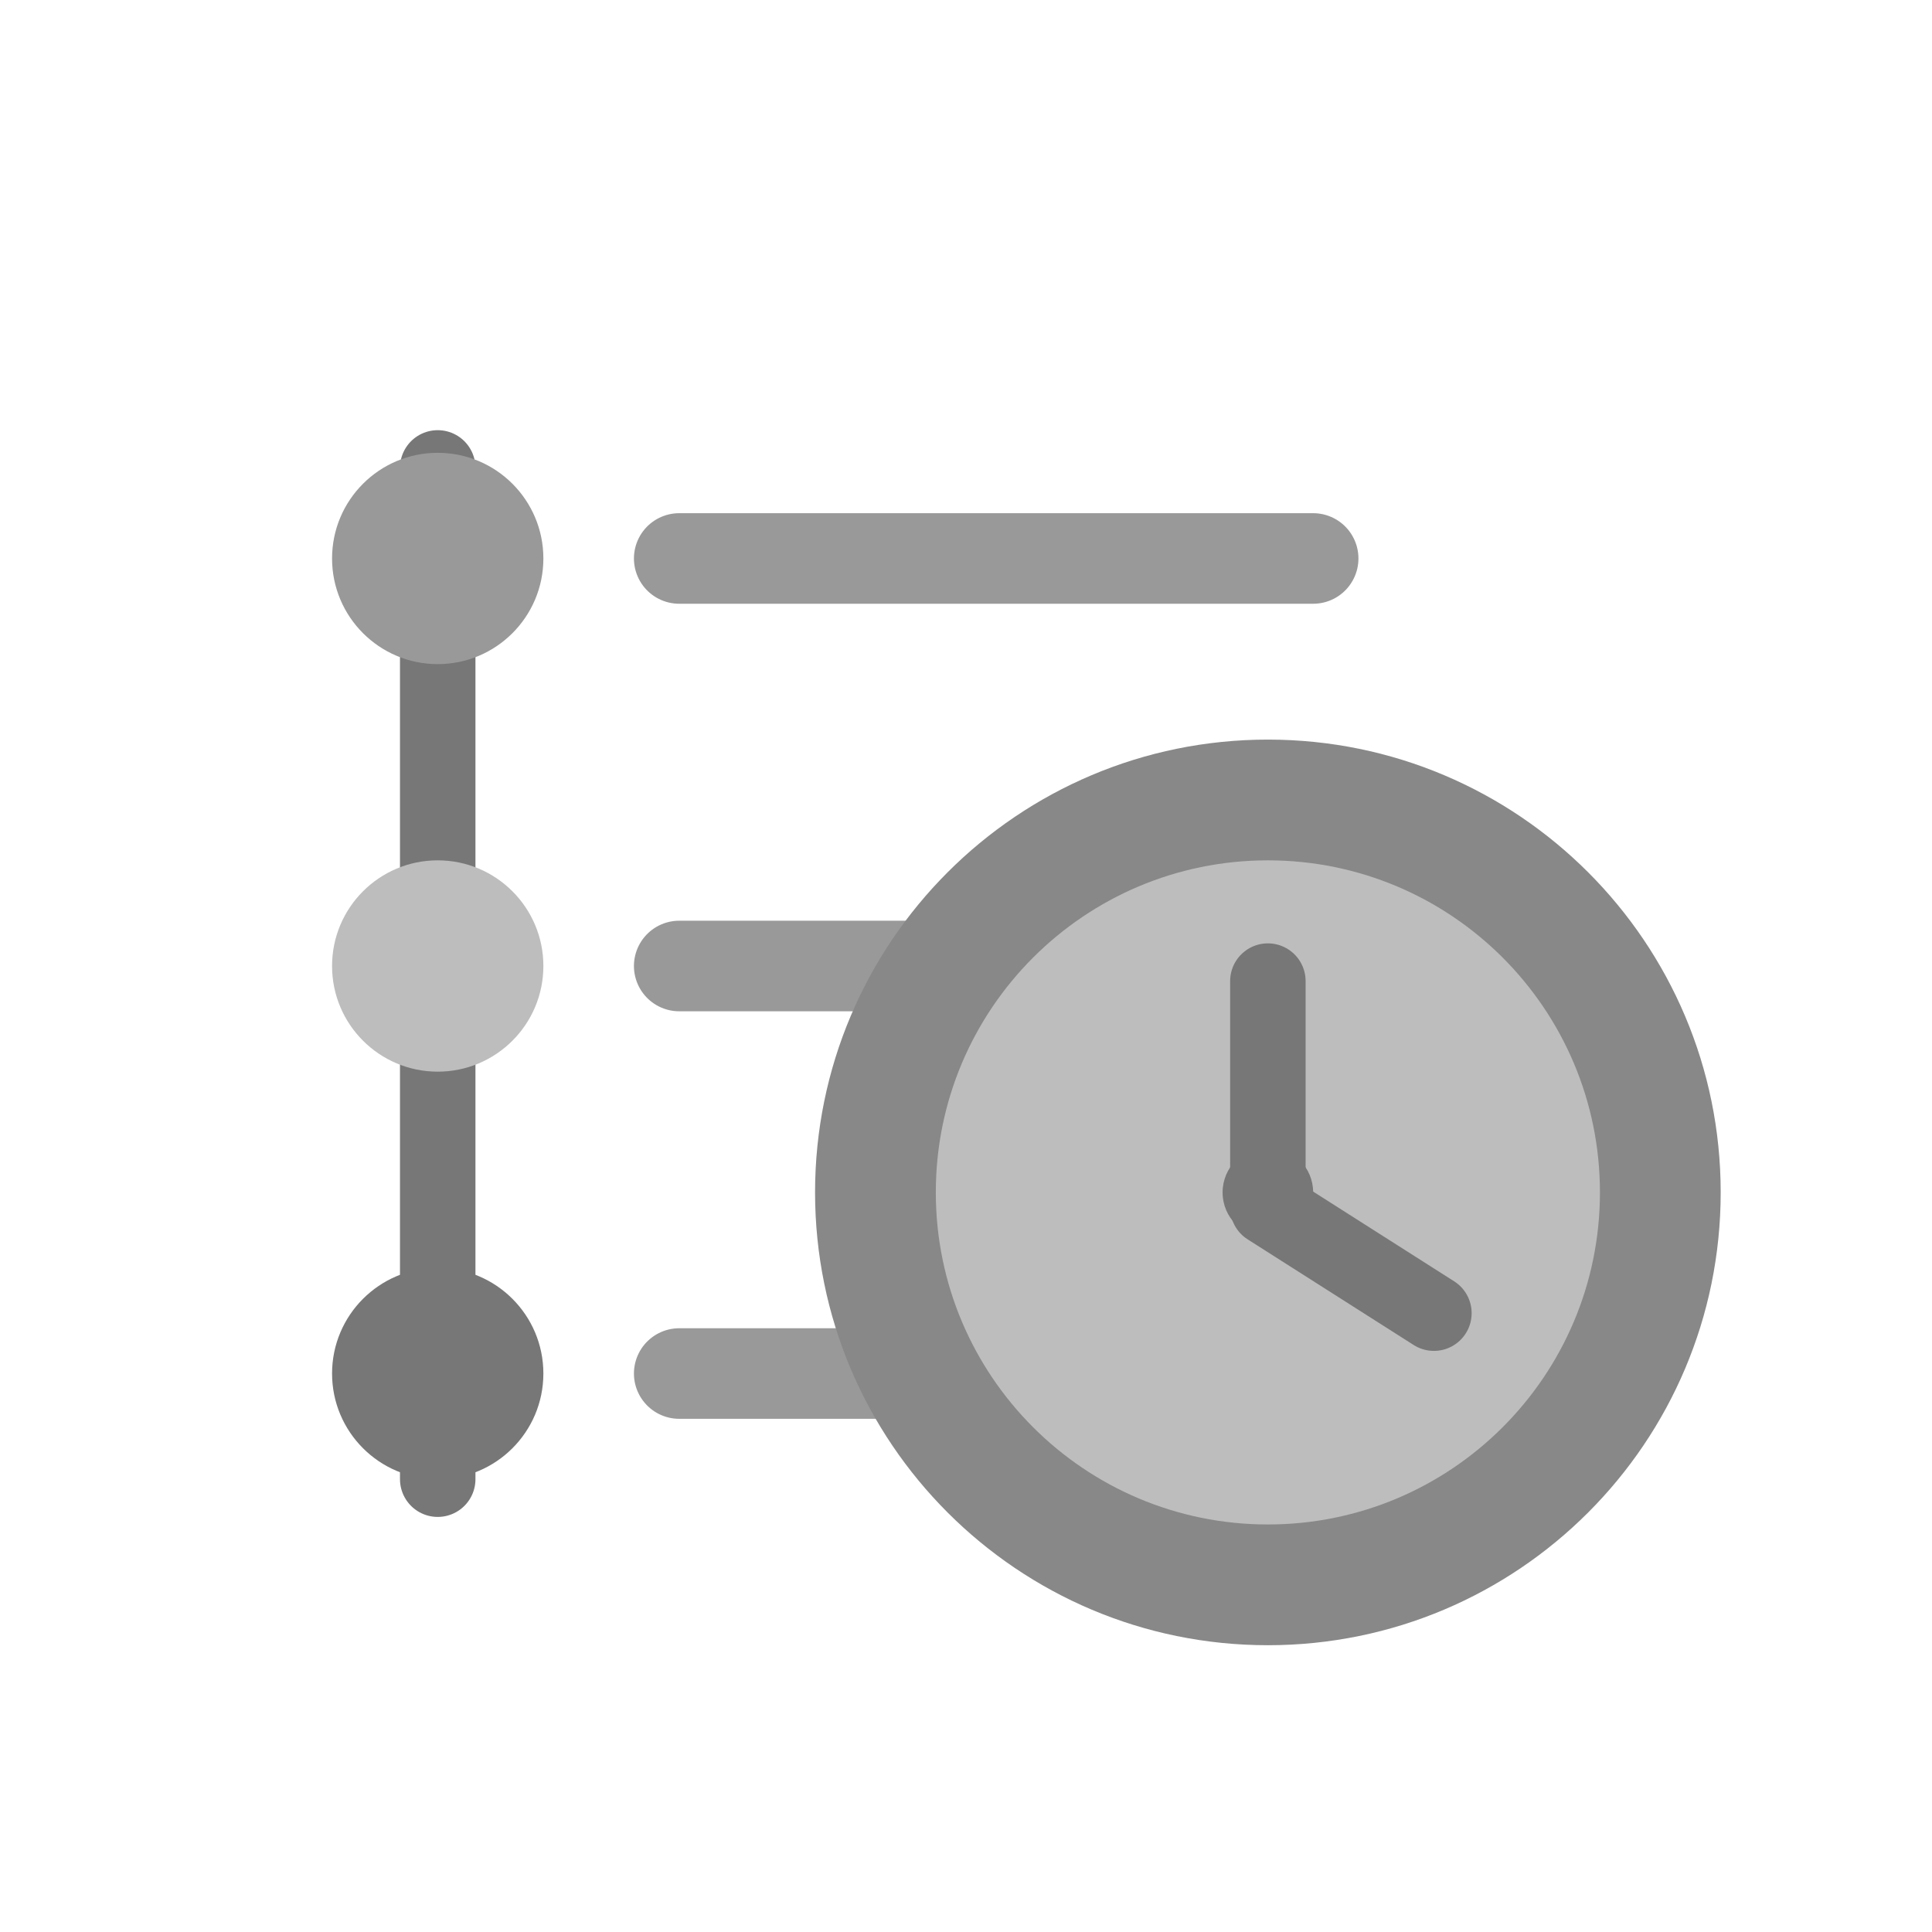
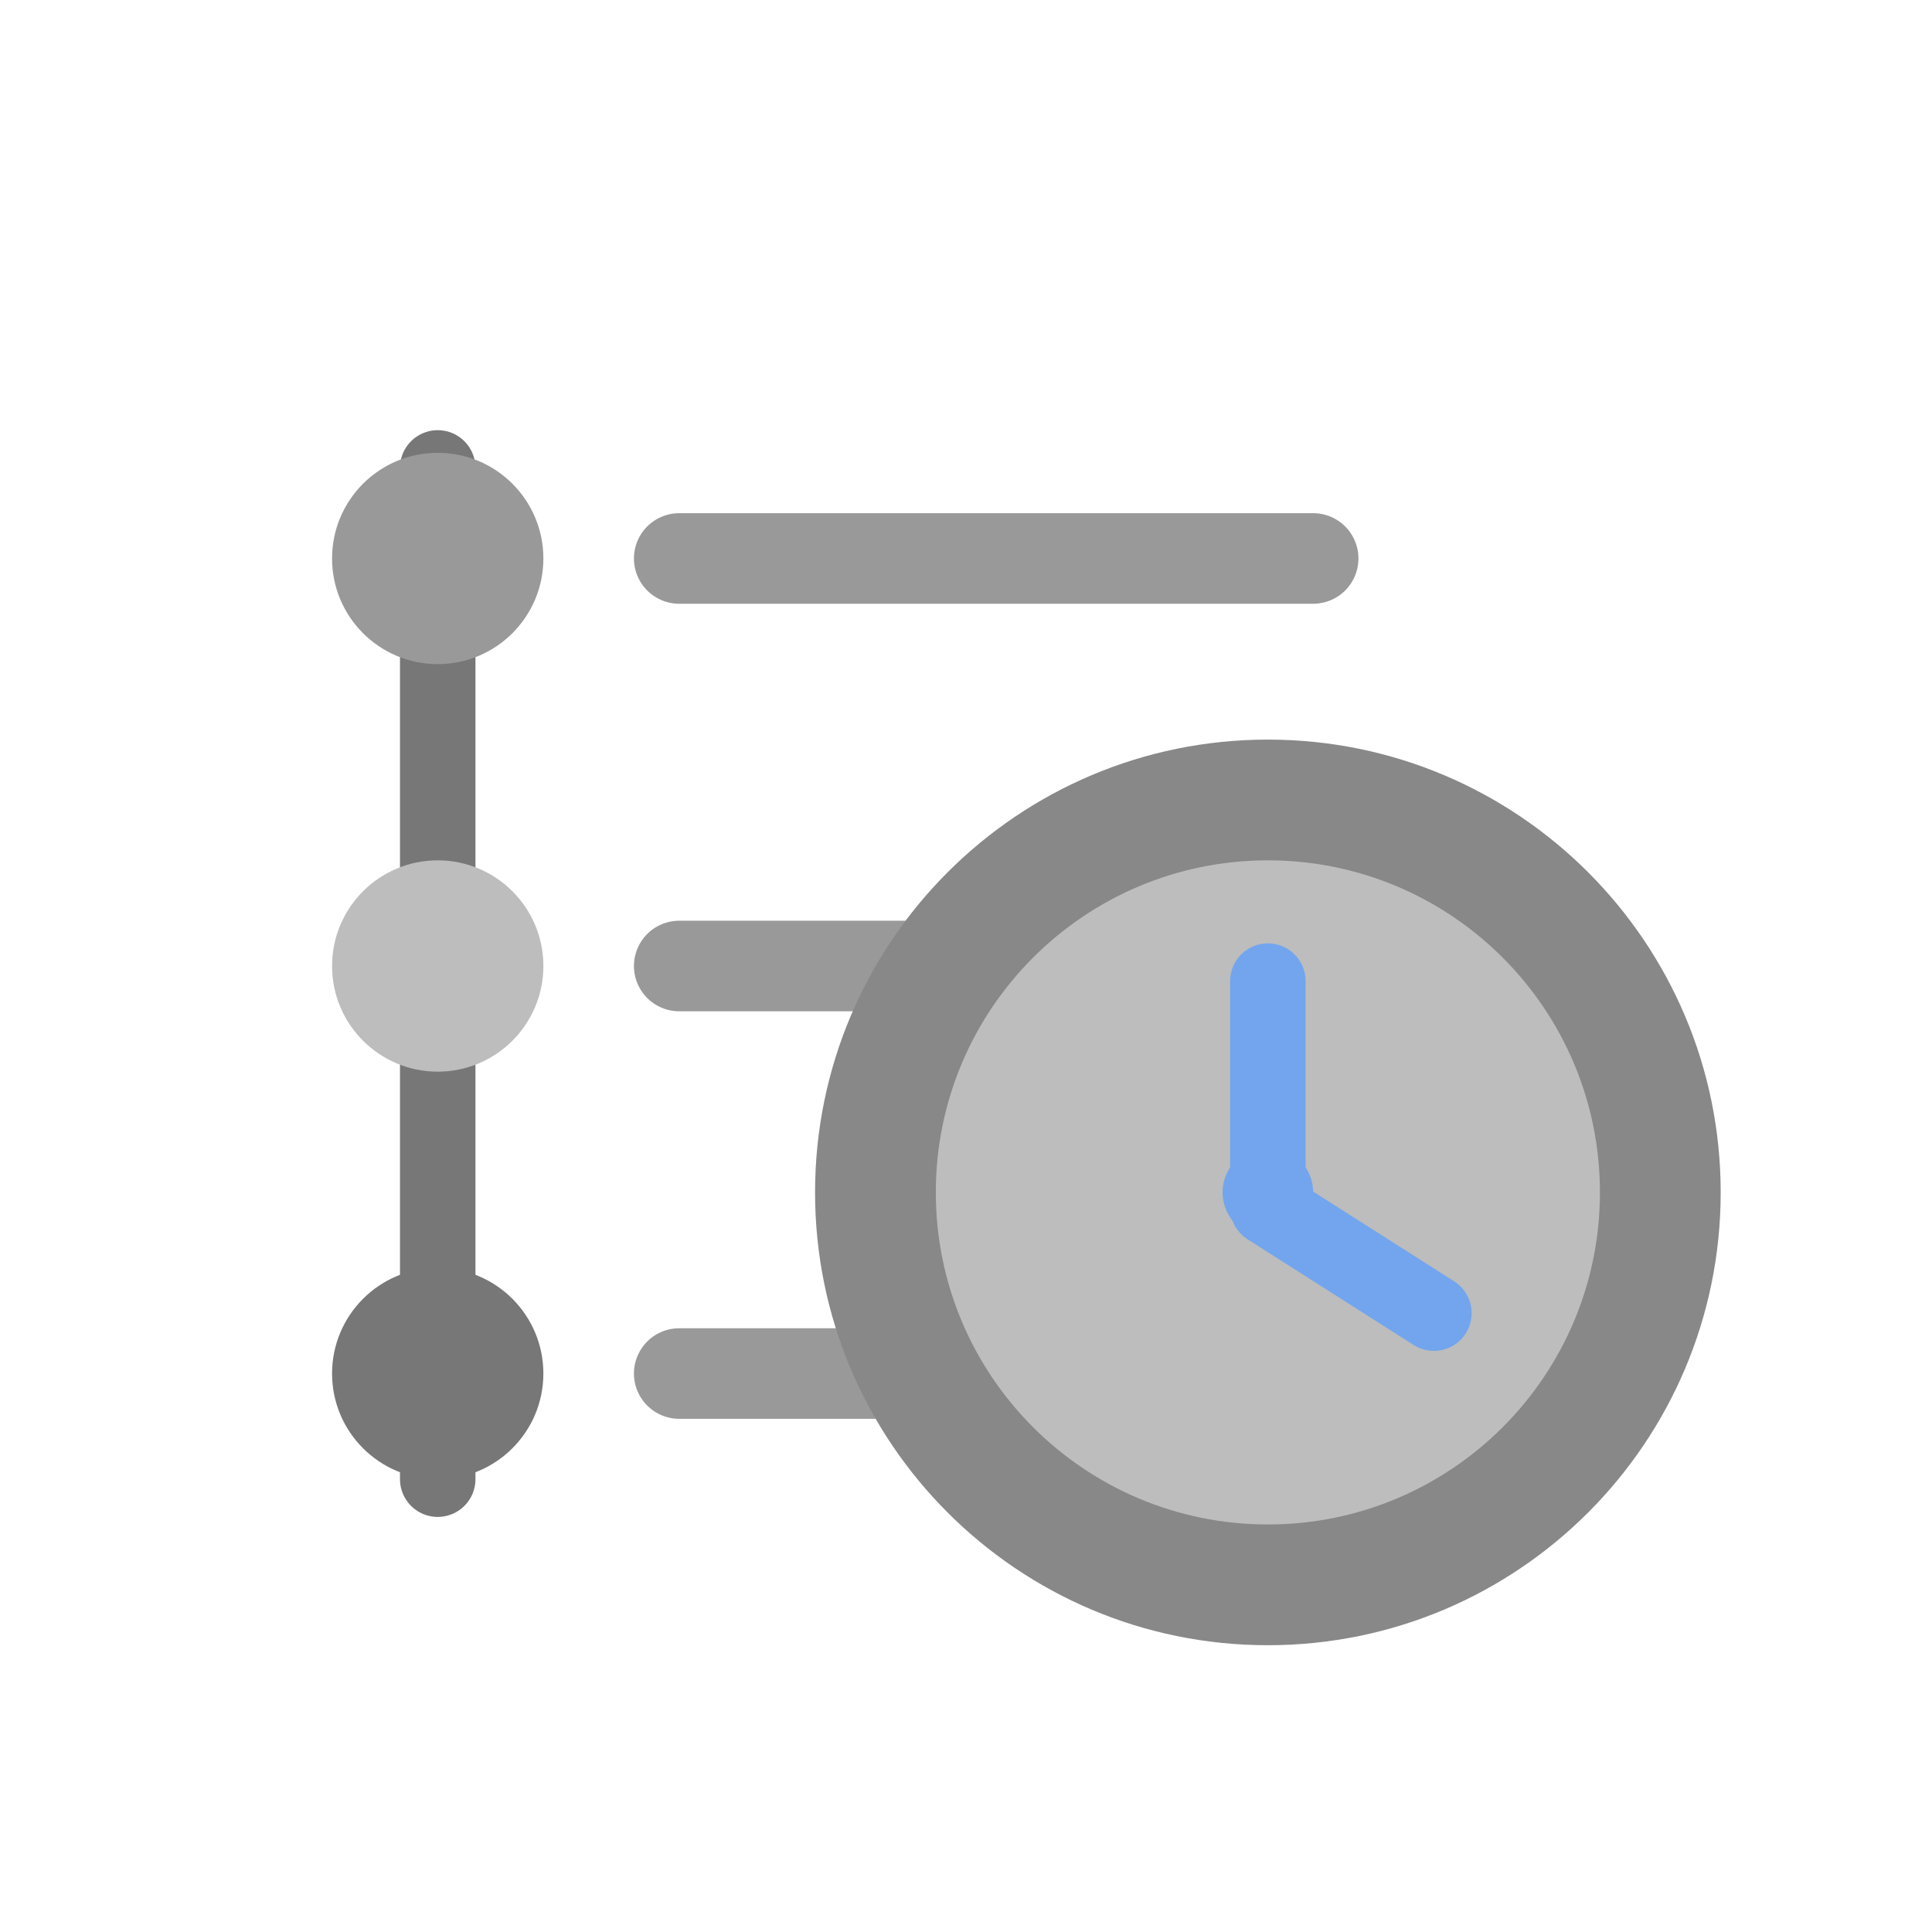
<svg xmlns="http://www.w3.org/2000/svg" viewBox="0 0 128 128" fill="none">
  <style>
    .clock { transform-box: fill-box; transform-origin: center; animation: tick 2.6s cubic-bezier(.7,0,.3,1) infinite; }
    .hand { transform-box: fill-box; transform-origin: 50% 100%; animation: hand 2.6s linear infinite; }
    @keyframes tick { 0%,100% { transform: translateY(0) scale(1); } 42% { transform: translateY(-4px) scale(1.04,.96); } 58% { transform: translateY(1px) scale(.98,1.03); } }
    @keyframes hand { to { transform: rotate(360deg); } }
    @media (prefers-reduced-motion: reduce) { * { animation: none !important; } }
  </style>
  <path d="M29 31v67" stroke="#777" stroke-width="5" stroke-linecap="round" />
  <circle cx="29" cy="37" r="7" fill="#999" />
  <circle cx="29" cy="64" r="7" fill="#BDBDBD" />
  <circle cx="29" cy="91" r="7" fill="#777" />
  <path d="M45 37h42M45 64h31M45 91h25" stroke="#999" stroke-width="6" stroke-linecap="round" />
  <g class="clock">
    <circle cx="84" cy="79" r="30" fill="#888" />
    <circle cx="84" cy="79" r="22" fill="#BDBDBD" />
-     <path d="M84 65v15l11 7" stroke="#777" stroke-width="5" stroke-linecap="round" stroke-linejoin="round" />
-     <circle cx="84" cy="79" r="3" fill="#777" />
+     <path d="M84 65v15l11 7" stroke="#72A5ED" stroke-width="5" stroke-linecap="round" stroke-linejoin="round" />
+     <circle cx="84" cy="79" r="3" fill="#72A5ED" />
  </g>
</svg>
